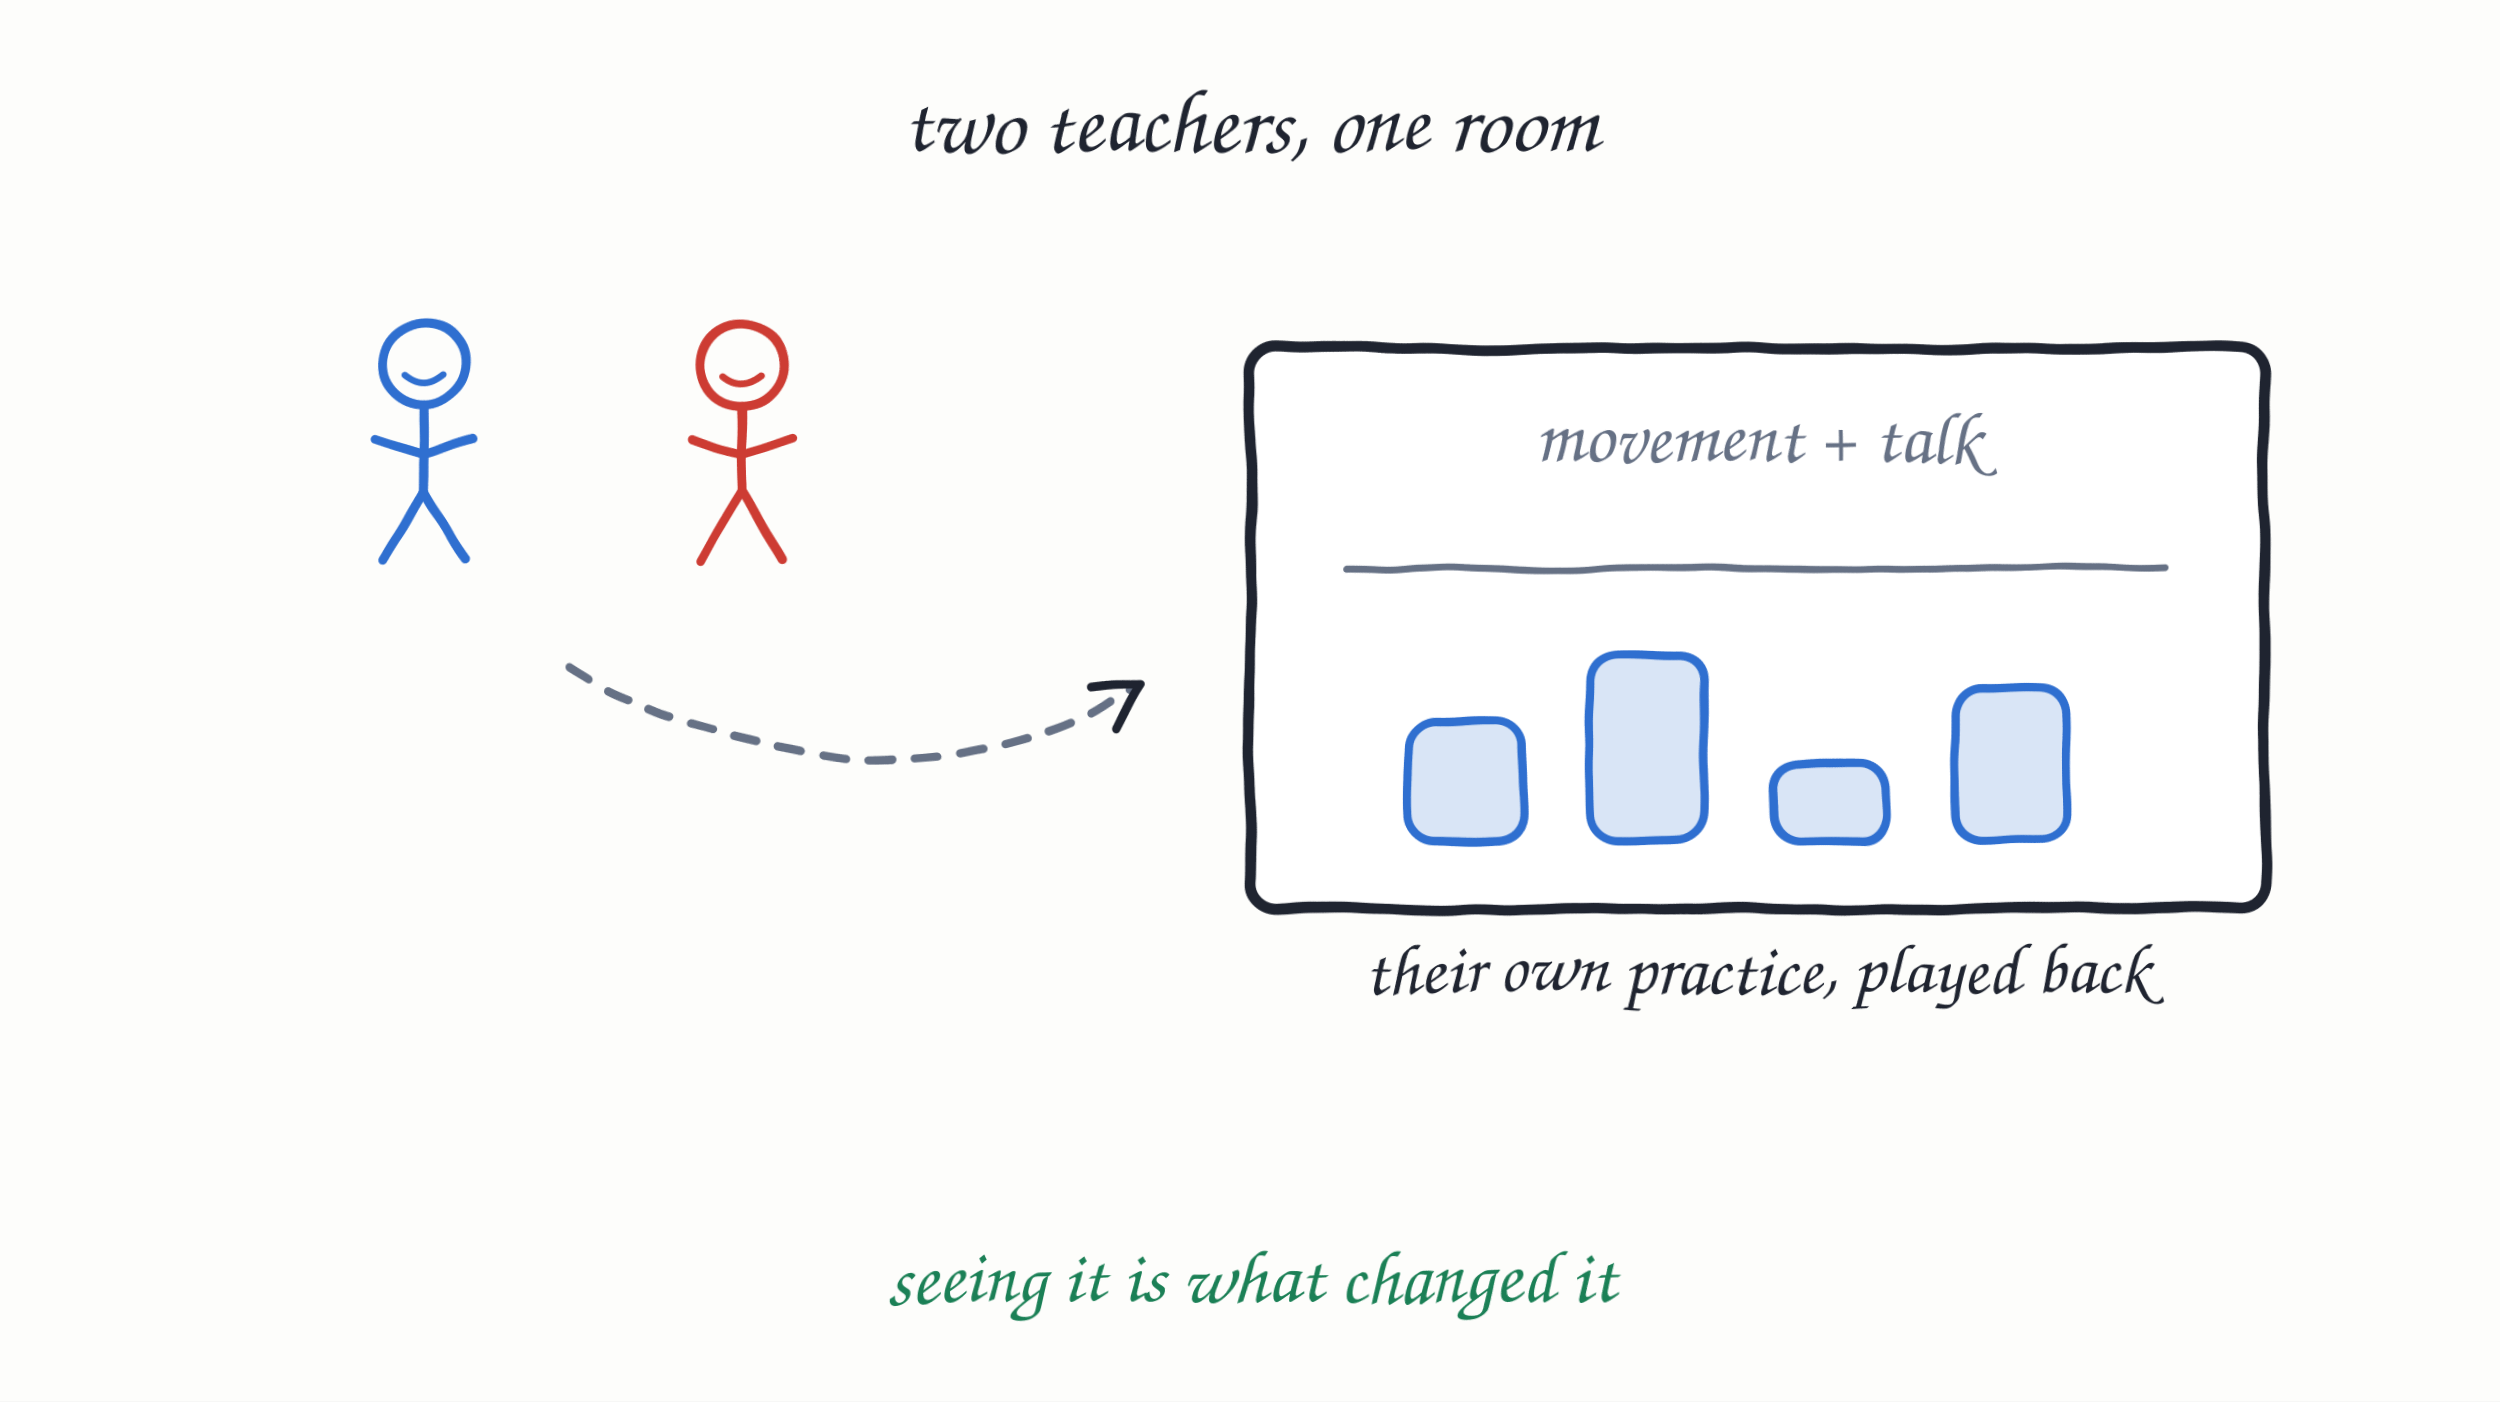
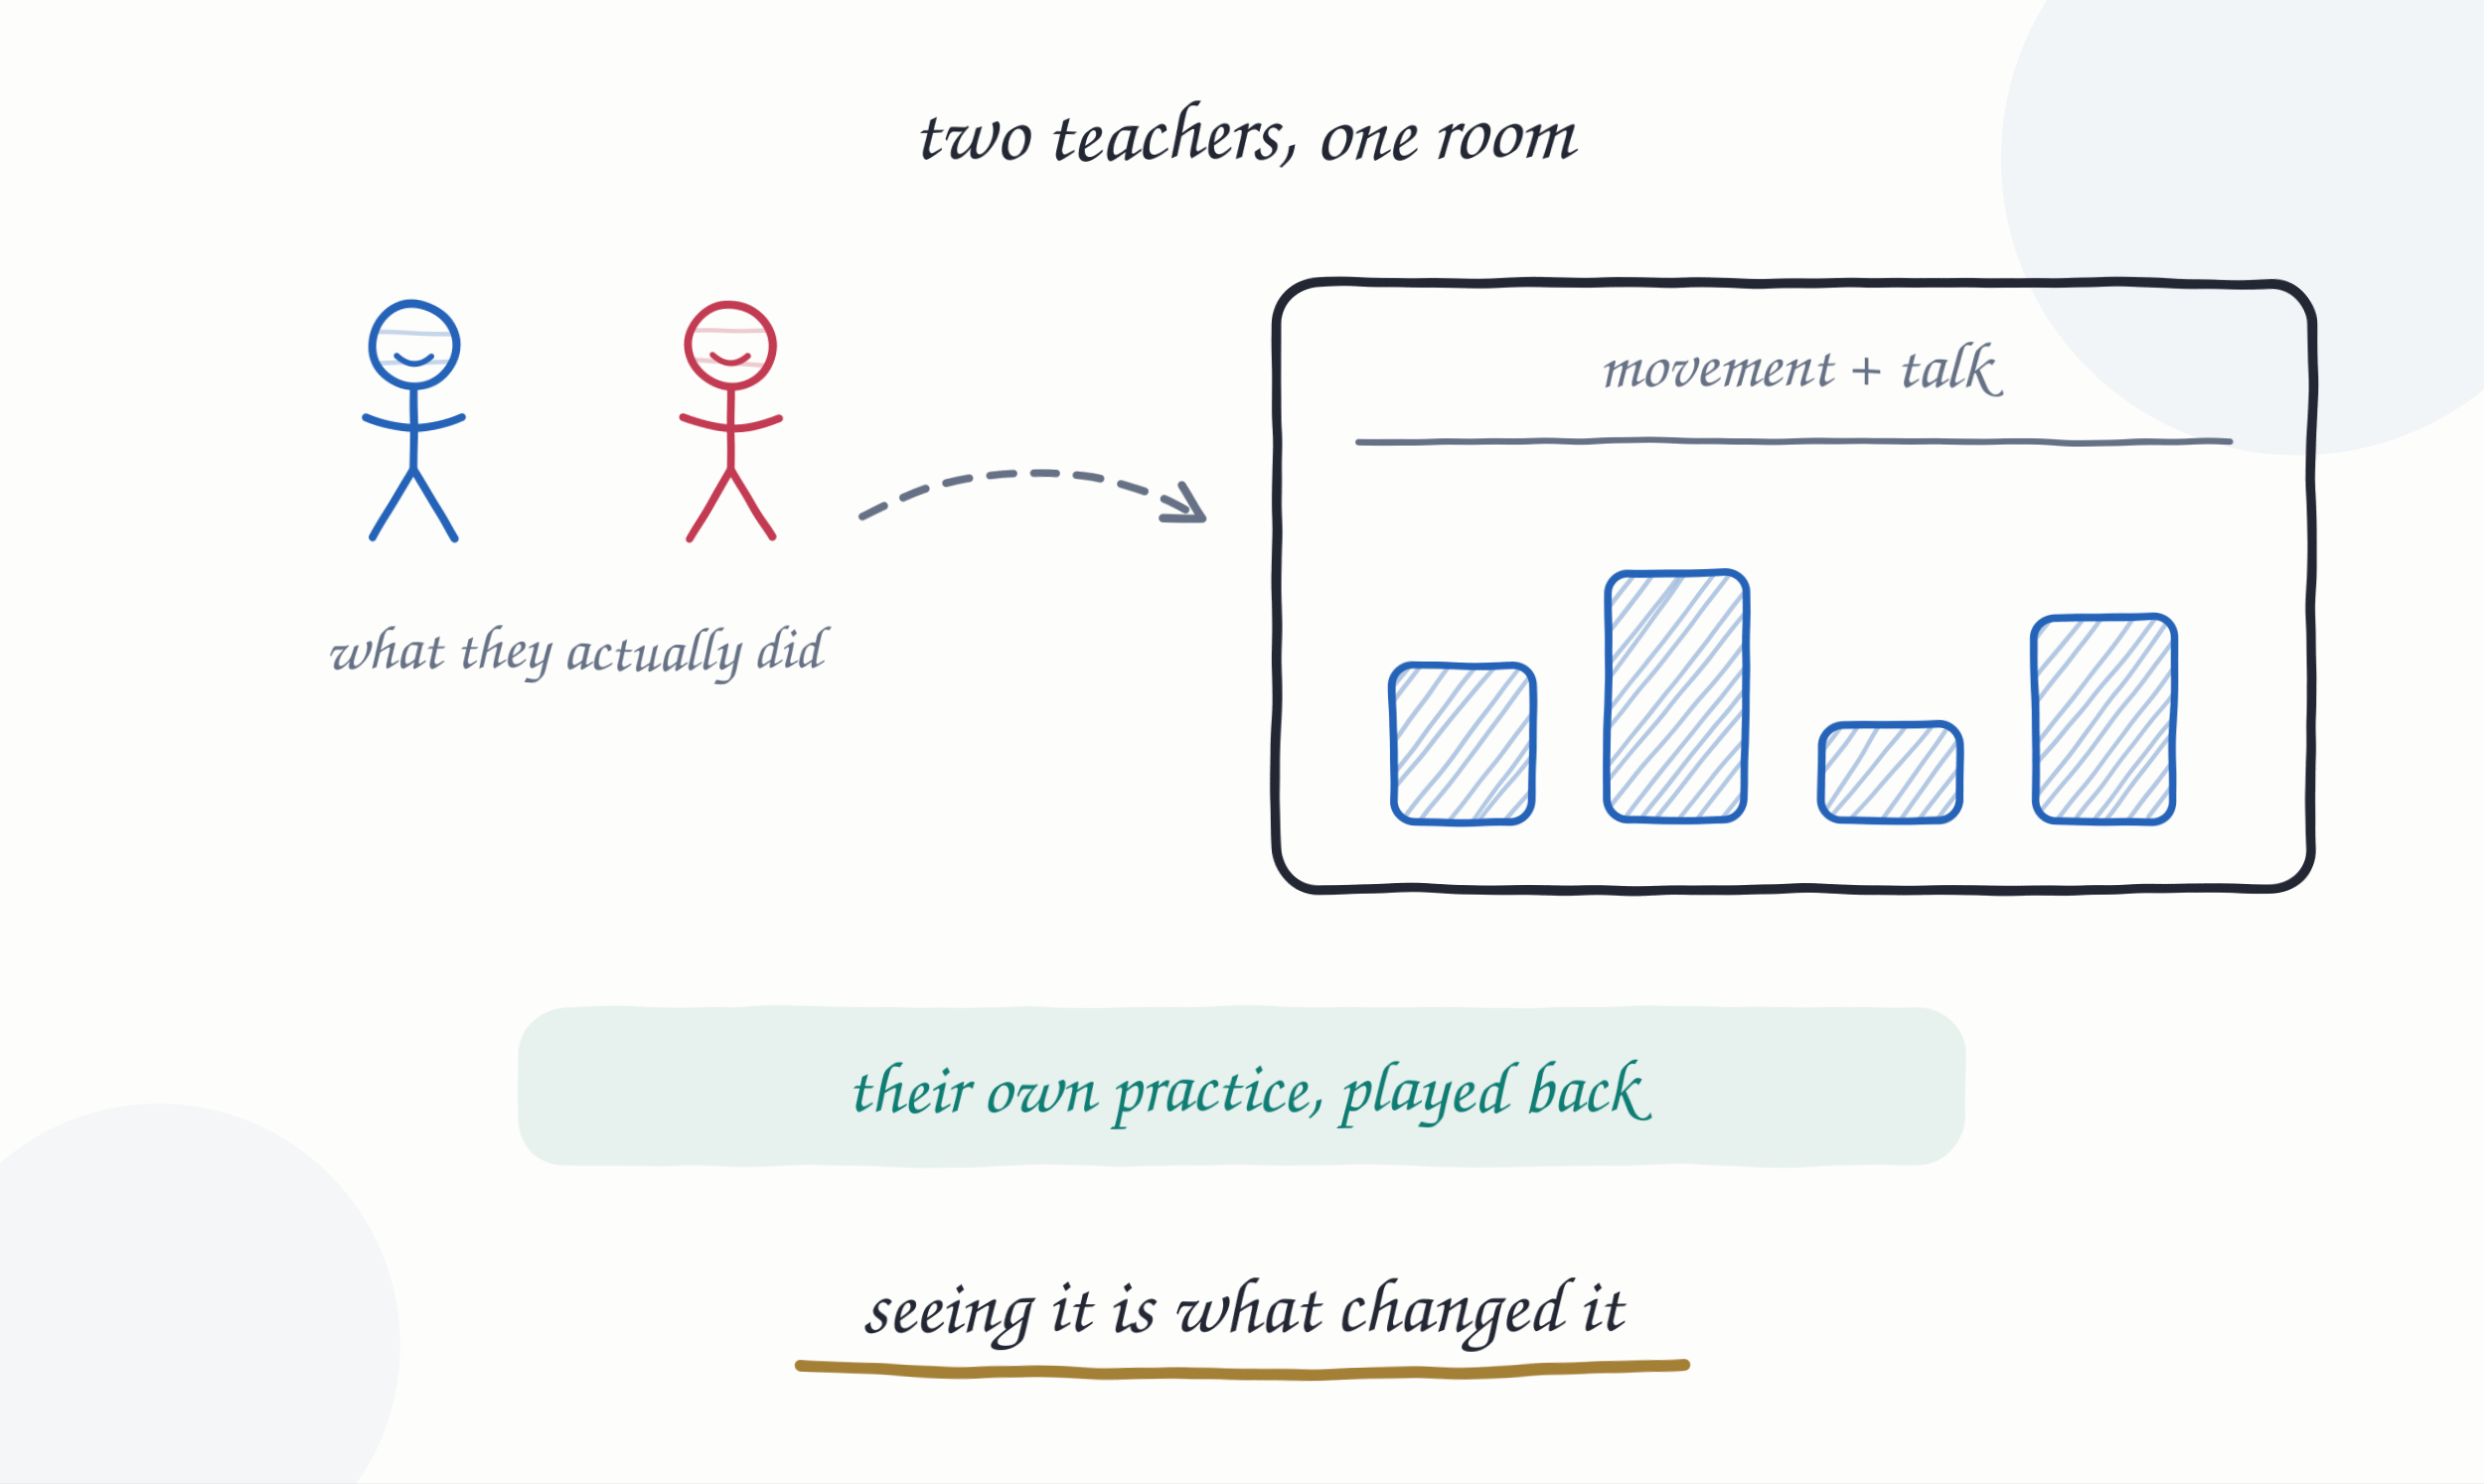
- <svg xmlns="http://www.w3.org/2000/svg" class="wb" viewBox="0 0 660 370" role="img" aria-label="Can a dashboard help co-teachers reflect on how they teach together?">
+ <svg xmlns="http://www.w3.org/2000/svg" class="wb" viewBox="0 0 720 430" role="img" aria-label="Can a dashboard help co-teachers reflect on how they teach together?">
  <defs>
-     <filter id="r7" x="-12%" y="-12%" width="124%" height="124%" filterUnits="objectBoundingBox">
-       <feTurbulence type="fractalNoise" baseFrequency="0.028" numOctaves="3" seed="7" result="n" />
-       <feDisplacementMap in="SourceGraphic" in2="n" scale="2.6" xChannelSelector="R" yChannelSelector="G" />
+     <filter id="r7" x="-10%" y="-10%" width="120%" height="120%">
+       <feTurbulence type="fractalNoise" baseFrequency="0.024" numOctaves="3" seed="7" result="n" />
+       <feDisplacementMap in="SourceGraphic" in2="n" scale="2.2" xChannelSelector="R" yChannelSelector="G" />
    </filter>
-     <marker id="ah7" viewBox="0 0 12 12" refX="9" refY="6" markerWidth="7" markerHeight="7" orient="auto-start-reverse">
-       <path d="M1 1 L10 6 L1 11" fill="none" stroke="#1f2430" stroke-width="1.8" stroke-linecap="round" stroke-linejoin="round" />
+     <filter id="soft7" x="-20%" y="-20%" width="140%" height="140%">
+       <feGaussianBlur stdDeviation="5" />
+     </filter>
+     <marker id="ah7_667185" viewBox="0 0 12 12" refX="9" refY="6" markerWidth="6.5" markerHeight="6.5" orient="auto-start-reverse">
+       <path d="M1.5 1.5 L10 6 L1.5 10.5" fill="none" stroke="#667185" stroke-width="2" stroke-linecap="round" stroke-linejoin="round" />
+     </marker>
+     <marker id="ah7_232733" viewBox="0 0 12 12" refX="9" refY="6" markerWidth="6.5" markerHeight="6.5" orient="auto-start-reverse">
+       <path d="M1.5 1.5 L10 6 L1.5 10.5" fill="none" stroke="#232733" stroke-width="2" stroke-linecap="round" stroke-linejoin="round" />
+     </marker>
+     <marker id="ah7_2563b8" viewBox="0 0 12 12" refX="9" refY="6" markerWidth="6.5" markerHeight="6.5" orient="auto-start-reverse">
+       <path d="M1.5 1.5 L10 6 L1.5 10.5" fill="none" stroke="#2563b8" stroke-width="2" stroke-linecap="round" stroke-linejoin="round" />
+     </marker>
+     <marker id="ah7_6b4fbb" viewBox="0 0 12 12" refX="9" refY="6" markerWidth="6.5" markerHeight="6.5" orient="auto-start-reverse">
+       <path d="M1.5 1.5 L10 6 L1.5 10.5" fill="none" stroke="#6b4fbb" stroke-width="2" stroke-linecap="round" stroke-linejoin="round" />
+     </marker>
+     <marker id="ah7_1b8056" viewBox="0 0 12 12" refX="9" refY="6" markerWidth="6.5" markerHeight="6.5" orient="auto-start-reverse">
+       <path d="M1.5 1.5 L10 6 L1.5 10.5" fill="none" stroke="#1b8056" stroke-width="2" stroke-linecap="round" stroke-linejoin="round" />
+     </marker>
+     <marker id="ah7_0f7d73" viewBox="0 0 12 12" refX="9" refY="6" markerWidth="6.5" markerHeight="6.5" orient="auto-start-reverse">
+       <path d="M1.5 1.5 L10 6 L1.5 10.5" fill="none" stroke="#0f7d73" stroke-width="2" stroke-linecap="round" stroke-linejoin="round" />
+     </marker>
+     <marker id="ah7_c23b52" viewBox="0 0 12 12" refX="9" refY="6" markerWidth="6.5" markerHeight="6.5" orient="auto-start-reverse">
+       <path d="M1.5 1.5 L10 6 L1.5 10.5" fill="none" stroke="#c23b52" stroke-width="2" stroke-linecap="round" stroke-linejoin="round" />
+     </marker>
+     <marker id="ah7_946915" viewBox="0 0 12 12" refX="9" refY="6" markerWidth="6.5" markerHeight="6.5" orient="auto-start-reverse">
+       <path d="M1.5 1.5 L10 6 L1.5 10.5" fill="none" stroke="#946915" stroke-width="2" stroke-linecap="round" stroke-linejoin="round" />
    </marker>
  </defs>
-   <rect width="660" height="370" fill="#fdfdfb" />
+   <rect width="720" height="430" fill="#fdfdfb" />
+   <circle cx="666" cy="46" r="86" fill="#2563b8" fill-opacity="0.05" />
+   <circle cx="46" cy="390" r="70" fill="#2563b8" fill-opacity="0.04" />
  <g filter="url(#r7)">
-     <text x="330" y="40" text-anchor="middle" font-family="'Caveat', 'Bradley Hand', cursive" font-size="23" font-weight="600" fill="#1f2430">two teachers, one room</text>
-     <circle cx="112" cy="96" r="11.0" fill="none" stroke="#2f6fd0" stroke-width="2.4" />
-     <path d="M112 107.0 L112 130.0" fill="none" stroke="#2f6fd0" stroke-width="2.4" stroke-linecap="round" stroke-linejoin="round" />
-     <path d="M99.0 116.0 L112 120.0 L125.0 116.0" fill="none" stroke="#2f6fd0" stroke-width="2.4" stroke-linecap="round" stroke-linejoin="round" />
-     <path d="M112 130.0 L101.0 148.0" fill="none" stroke="#2f6fd0" stroke-width="2.4" stroke-linecap="round" stroke-linejoin="round" />
-     <path d="M112 130.0 L123.0 148.0" fill="none" stroke="#2f6fd0" stroke-width="2.4" stroke-linecap="round" stroke-linejoin="round" />
-     <path d="M107.0 99.0 q5.0 4.0 10.0 0" fill="none" stroke="#2f6fd0" stroke-width="1.8" stroke-linecap="round" stroke-linejoin="round" />
-     <circle cx="196" cy="96" r="11.0" fill="none" stroke="#cd3c33" stroke-width="2.4" />
-     <path d="M196 107.0 L196 130.0" fill="none" stroke="#cd3c33" stroke-width="2.4" stroke-linecap="round" stroke-linejoin="round" />
-     <path d="M183.0 116.0 L196 120.0 L209.0 116.0" fill="none" stroke="#cd3c33" stroke-width="2.4" stroke-linecap="round" stroke-linejoin="round" />
-     <path d="M196 130.0 L185.0 148.0" fill="none" stroke="#cd3c33" stroke-width="2.4" stroke-linecap="round" stroke-linejoin="round" />
-     <path d="M196 130.0 L207.0 148.0" fill="none" stroke="#cd3c33" stroke-width="2.4" stroke-linecap="round" stroke-linejoin="round" />
-     <path d="M191.0 99.0 q5.0 4.0 10.0 0" fill="none" stroke="#cd3c33" stroke-width="1.8" stroke-linecap="round" stroke-linejoin="round" />
-     <path d="M150 176 q80 46 150 6" fill="none" stroke="#667185" stroke-width="2.2" stroke-linecap="round" stroke-linejoin="round" stroke-dasharray="6 6" marker-end="url(#ah7)" />
-     <rect x="330" y="92" width="268" height="148" rx="7" fill="#fff" stroke="#1f2430" stroke-width="2.8" />
-     <text x="464" y="122" text-anchor="middle" font-family="'Caveat', 'Bradley Hand', cursive" font-size="20" font-weight="600" fill="#667185">movement + talk</text>
-     <path d="M356 150 h216" fill="none" stroke="#667185" stroke-width="1.8" stroke-linecap="round" stroke-linejoin="round" />
-     <rect x="372" y="190.1" width="30" height="31.9" rx="7" fill="#2f6fd0" fill-opacity="0.18" stroke="#2f6fd0" stroke-width="2.2" />
-     <rect x="420" y="172.7" width="30" height="49.3" rx="7" fill="#2f6fd0" fill-opacity="0.18" stroke="#2f6fd0" stroke-width="2.2" />
-     <rect x="468" y="201.7" width="30" height="20.3" rx="7" fill="#2f6fd0" fill-opacity="0.18" stroke="#2f6fd0" stroke-width="2.2" />
-     <rect x="516" y="181.4" width="30" height="40.6" rx="7" fill="#2f6fd0" fill-opacity="0.18" stroke="#2f6fd0" stroke-width="2.2" />
-     <text x="464" y="262" text-anchor="middle" font-family="'Caveat', 'Bradley Hand', cursive" font-size="19" font-weight="600" fill="#1f2430">their own practice, played back</text>
-     <text x="330" y="344" text-anchor="middle" font-family="'Caveat', 'Bradley Hand', cursive" font-size="20" font-weight="600" fill="#1b8056">seeing it is what changed it</text>
+     <text x="360" y="46" text-anchor="middle" font-family="'Caveat','Bradley Hand',cursive" font-size="24" font-weight="600" fill="#232733">two teachers, one room</text>
+     <clipPath id="cc7_120_100">
+       <circle cx="120" cy="100" r="12.0" />
+     </clipPath>
+     <g clip-path="url(#cc7_120_100)" stroke="#2563b8" stroke-width="1.3" stroke-opacity="0.26" stroke-linecap="round">
+       <path d="M120.4 88.0 L120.4 86.9" fill="none" />
+       <path d="M109.6 96.1 L132.3 96.7" fill="none" />
+       <path d="M108.8 105.0 L130.6 104.6" fill="none" />
+     </g>
+     <circle cx="120" cy="100" r="12.0" fill="none" stroke="#2563b8" stroke-width="2.3" />
+     <path d="M120 112.0 L120 136.0" fill="none" stroke="#2563b8" stroke-width="2.3" stroke-linecap="round" stroke-linejoin="round" />
+     <path d="M106.0 121.0 Q120 127.0 134.0 121.0" fill="none" stroke="#2563b8" stroke-width="2.3" stroke-linecap="round" stroke-linejoin="round" />
+     <path d="M120 136.0 L108.0 156.0" fill="none" stroke="#2563b8" stroke-width="2.3" stroke-linecap="round" stroke-linejoin="round" />
+     <path d="M120 136.0 L132.0 156.0" fill="none" stroke="#2563b8" stroke-width="2.3" stroke-linecap="round" stroke-linejoin="round" />
+     <path d="M115.0 103.0 q5.0 4.5 10.0 0" fill="none" stroke="#2563b8" stroke-width="1.7" stroke-linecap="round" stroke-linejoin="round" />
+     <clipPath id="cc8_212_100">
+       <circle cx="212" cy="100" r="12.0" />
+     </clipPath>
+     <g clip-path="url(#cc8_212_100)" stroke="#c23b52" stroke-width="1.3" stroke-opacity="0.26" stroke-linecap="round">
+       <path d="M212.6 88.0 L212.6 87.7" fill="none" />
+       <path d="M202.1 95.8 L224.5 95.5" fill="none" />
+       <path d="M200.5 104.4 L222.9 105.7" fill="none" />
+     </g>
+     <circle cx="212" cy="100" r="12.0" fill="none" stroke="#c23b52" stroke-width="2.3" />
+     <path d="M212 112.0 L212 136.0" fill="none" stroke="#c23b52" stroke-width="2.3" stroke-linecap="round" stroke-linejoin="round" />
+     <path d="M198.0 121.0 Q212 127.0 226.0 121.0" fill="none" stroke="#c23b52" stroke-width="2.3" stroke-linecap="round" stroke-linejoin="round" />
+     <path d="M212 136.0 L200.0 156.0" fill="none" stroke="#c23b52" stroke-width="2.3" stroke-linecap="round" stroke-linejoin="round" />
+     <path d="M212 136.0 L224.0 156.0" fill="none" stroke="#c23b52" stroke-width="2.3" stroke-linecap="round" stroke-linejoin="round" />
+     <path d="M207.0 103.0 q5.0 4.5 10.0 0" fill="none" stroke="#c23b52" stroke-width="1.7" stroke-linecap="round" stroke-linejoin="round" />
+     <text x="166" y="194" text-anchor="middle" font-family="'Caveat','Bradley Hand',cursive" font-size="18" font-weight="600" fill="#667185">what they actually did</text>
+     <path d="M250 150 Q299 124 348 150" fill="none" stroke="#667185" stroke-width="2.2" stroke-linecap="round" stroke-linejoin="round" stroke-dasharray="7 6" marker-end="url(#ah7_667185)" />
+     <rect x="370" y="82" width="300" height="176" rx="12" fill="none" stroke="#232733" stroke-width="2.8" />
+     <text x="520" y="112" text-anchor="middle" font-family="'Caveat','Bradley Hand',cursive" font-size="19" font-weight="600" fill="#667185">movement + talk</text>
+     <path d="M394 128 h252" fill="none" stroke="#667185" stroke-width="1.8" stroke-linecap="round" stroke-linejoin="round" />
+     <clipPath id="c7_404_192">
+       <rect x="404" y="192.9" width="40" height="45.1" rx="6" />
+     </clipPath>
+     <g clip-path="url(#c7_404_192)" stroke="#2563b8" stroke-width="1.3" stroke-opacity="0.34" stroke-linecap="round">
+       <path d="M369.1 237.7 L405.0 192.3" fill="none" />
+       <path d="M373.8 238.0 L410.5 191.5" fill="none" />
+       <path d="M378.8 238.2 L413.2 191.7" fill="none" />
+       <path d="M386.6 238.5 L421.0 192.4" fill="none" />
+       <path d="M393.4 238.2 L428.2 192.6" fill="none" />
+       <path d="M397.0 237.0 L434.2 191.9" fill="none" />
+       <path d="M406.2 237.9 L440.9 192.8" fill="none" />
+       <path d="M411.3 237.9 L446.7 191.8" fill="none" />
+       <path d="M419.9 237.6 L454.5 193.1" fill="none" />
+       <path d="M425.9 239.0 L458.4 194.0" fill="none" />
+       <path d="M428.5 237.9 L465.5 191.7" fill="none" />
+       <path d="M435.5 238.8 L472.3 194.2" fill="none" />
+       <path d="M439.6 238.9 L476.6 194.0" fill="none" />
+       <path d="M448.5 237.6 L484.3 193.8" fill="none" />
+       <path d="M452.9 238.8 L490.1 194.0" fill="none" />
+       <path d="M460.3 239.3 L495.6 193.3" fill="none" />
+       <path d="M467.2 237.4 L501.1 191.5" fill="none" />
+       <path d="M474.6 237.9 L509.0 193.2" fill="none" />
+     </g>
+     <rect x="404" y="192.9" width="40" height="45.1" rx="6" fill="none" stroke="#2563b8" stroke-width="2.2" />
+     <clipPath id="c8_466_165">
+       <rect x="466" y="165.84" width="40" height="72.16" rx="6" />
+     </clipPath>
+     <g clip-path="url(#c8_466_165)" stroke="#2563b8" stroke-width="1.3" stroke-opacity="0.34" stroke-linecap="round">
+       <path d="M410.3 236.7 L466.8 166.6" fill="none" />
+       <path d="M417.3 238.6 L474.5 165.1" fill="none" />
+       <path d="M423.3 238.4 L480.4 164.3" fill="none" />
+       <path d="M428.8 238.9 L486.1 167.1" fill="none" />
+       <path d="M435.3 238.7 L489.5 164.3" fill="none" />
+       <path d="M440.1 239.5 L496.8 166.4" fill="none" />
+       <path d="M445.8 237.2 L503.0 164.4" fill="none" />
+       <path d="M454.2 237.9 L511.0 164.6" fill="none" />
+       <path d="M458.1 236.9 L516.1 164.8" fill="none" />
+       <path d="M463.9 237.8 L521.6 167.1" fill="none" />
+       <path d="M470.3 238.4 L528.5 164.3" fill="none" />
+       <path d="M476.0 237.4 L532.0 166.5" fill="none" />
+       <path d="M480.7 236.8 L536.6 166.6" fill="none" />
+       <path d="M487.4 237.0 L544.5 166.8" fill="none" />
+       <path d="M492.7 237.3 L549.0 164.8" fill="none" />
+       <path d="M499.9 237.3 L556.7 167.0" fill="none" />
+       <path d="M505.2 237.2 L561.1 167.2" fill="none" />
+       <path d="M510.0 237.2 L565.3 166.4" fill="none" />
+       <path d="M515.9 238.5 L571.9 164.4" fill="none" />
+       <path d="M523.2 239.2 L579.6 164.8" fill="none" />
+       <path d="M527.3 238.3 L583.9 166.8" fill="none" />
+       <path d="M535.0 236.8 L591.6 165.2" fill="none" />
+       <path d="M541.5 236.8 L596.7 164.5" fill="none" />
+       <path d="M545.4 238.0 L601.8 165.1" fill="none" />
+       <path d="M553.6 237.8 L609.5 164.4" fill="none" />
+       <path d="M556.8 237.3 L614.7 166.4" fill="none" />
+     </g>
+     <rect x="466" y="165.84" width="40" height="72.16" rx="6" fill="none" stroke="#2563b8" stroke-width="2.2" />
+     <clipPath id="c9_528_210">
+       <rect x="528" y="210.12" width="40" height="27.88" rx="6" />
+     </clipPath>
+     <g clip-path="url(#c9_528_210)" stroke="#2563b8" stroke-width="1.3" stroke-opacity="0.34" stroke-linecap="round">
+       <path d="M505.2 237.6 L527.9 210.0" fill="none" />
+       <path d="M512.5 238.6 L533.5 210.5" fill="none" />
+       <path d="M518.8 236.9 L539.3 209.4" fill="none" />
+       <path d="M526.7 239.2 L545.5 209.1" fill="none" />
+       <path d="M530.7 237.1 L553.7 209.0" fill="none" />
+       <path d="M537.1 237.1 L559.9 211.0" fill="none" />
+       <path d="M544.8 239.0 L565.7 209.8" fill="none" />
+       <path d="M551.0 237.7 L570.2 211.2" fill="none" />
+       <path d="M555.8 238.2 L577.4 211.1" fill="none" />
+       <path d="M560.3 239.3 L584.0 208.7" fill="none" />
+       <path d="M567.2 238.6 L591.9 211.4" fill="none" />
+       <path d="M575.6 237.4 L596.4 211.7" fill="none" />
+       <path d="M581.5 238.8 L601.4 210.1" fill="none" />
+       <path d="M588.7 238.9 L609.2 211.2" fill="none" />
+     </g>
+     <rect x="528" y="210.12" width="40" height="27.88" rx="6" fill="none" stroke="#2563b8" stroke-width="2.2" />
+     <clipPath id="c10_590_178">
+       <rect x="590" y="178.96" width="40" height="59.04" rx="6" />
+     </clipPath>
+     <g clip-path="url(#c10_590_178)" stroke="#2563b8" stroke-width="1.3" stroke-opacity="0.34" stroke-linecap="round">
+       <path d="M544.5 237.3 L588.8 178.0" fill="none" />
+       <path d="M551.1 237.0 L596.2 177.4" fill="none" />
+       <path d="M556.8 237.3 L604.8 177.9" fill="none" />
+       <path d="M564.8 237.1 L609.2 178.7" fill="none" />
+       <path d="M572.4 238.9 L618.1 179.5" fill="none" />
+       <path d="M577.2 237.2 L624.7 179.6" fill="none" />
+       <path d="M583.8 239.5 L630.5 177.5" fill="none" />
+       <path d="M588.8 238.8 L635.8 178.2" fill="none" />
+       <path d="M595.9 238.2 L641.0 179.0" fill="none" />
+       <path d="M602.1 236.7 L647.6 178.0" fill="none" />
+       <path d="M605.6 239.4 L651.7 180.3" fill="none" />
+       <path d="M610.6 237.3 L657.2 177.6" fill="none" />
+       <path d="M616.4 238.1 L663.7 178.4" fill="none" />
+       <path d="M622.9 236.5 L668.2 178.8" fill="none" />
+       <path d="M627.3 237.3 L673.0 180.4" fill="none" />
+       <path d="M633.5 236.7 L681.6 180.5" fill="none" />
+       <path d="M640.9 239.2 L689.2 180.4" fill="none" />
+       <path d="M648.4 238.4 L693.7 180.1" fill="none" />
+       <path d="M653.2 237.2 L699.4 178.5" fill="none" />
+       <path d="M660.8 238.1 L704.7 178.8" fill="none" />
+       <path d="M664.2 236.8 L710.7 179.5" fill="none" />
+       <path d="M668.8 237.6 L715.4 179.9" fill="none" />
+     </g>
+     <rect x="590" y="178.96" width="40" height="59.04" rx="6" fill="none" stroke="#2563b8" stroke-width="2.2" />
+     <rect x="150" y="292" width="420" height="46" rx="14" fill="#0f7d73" fill-opacity="0.09" />
+     <text x="360" y="322" text-anchor="middle" font-family="'Caveat','Bradley Hand',cursive" font-size="21" font-weight="600" fill="#0f7d73">their own practice, played back</text>
+     <text x="360" y="386" text-anchor="middle" font-family="'Caveat','Bradley Hand',cursive" font-size="23" font-weight="600" fill="#232733">seeing it is what changed it</text>
+     <path d="M232 396 q128 5.5 256 0" fill="none" stroke="#946915" stroke-width="3.4" stroke-linecap="round" stroke-linejoin="round" stroke-opacity="0.85" />
  </g>
</svg>
